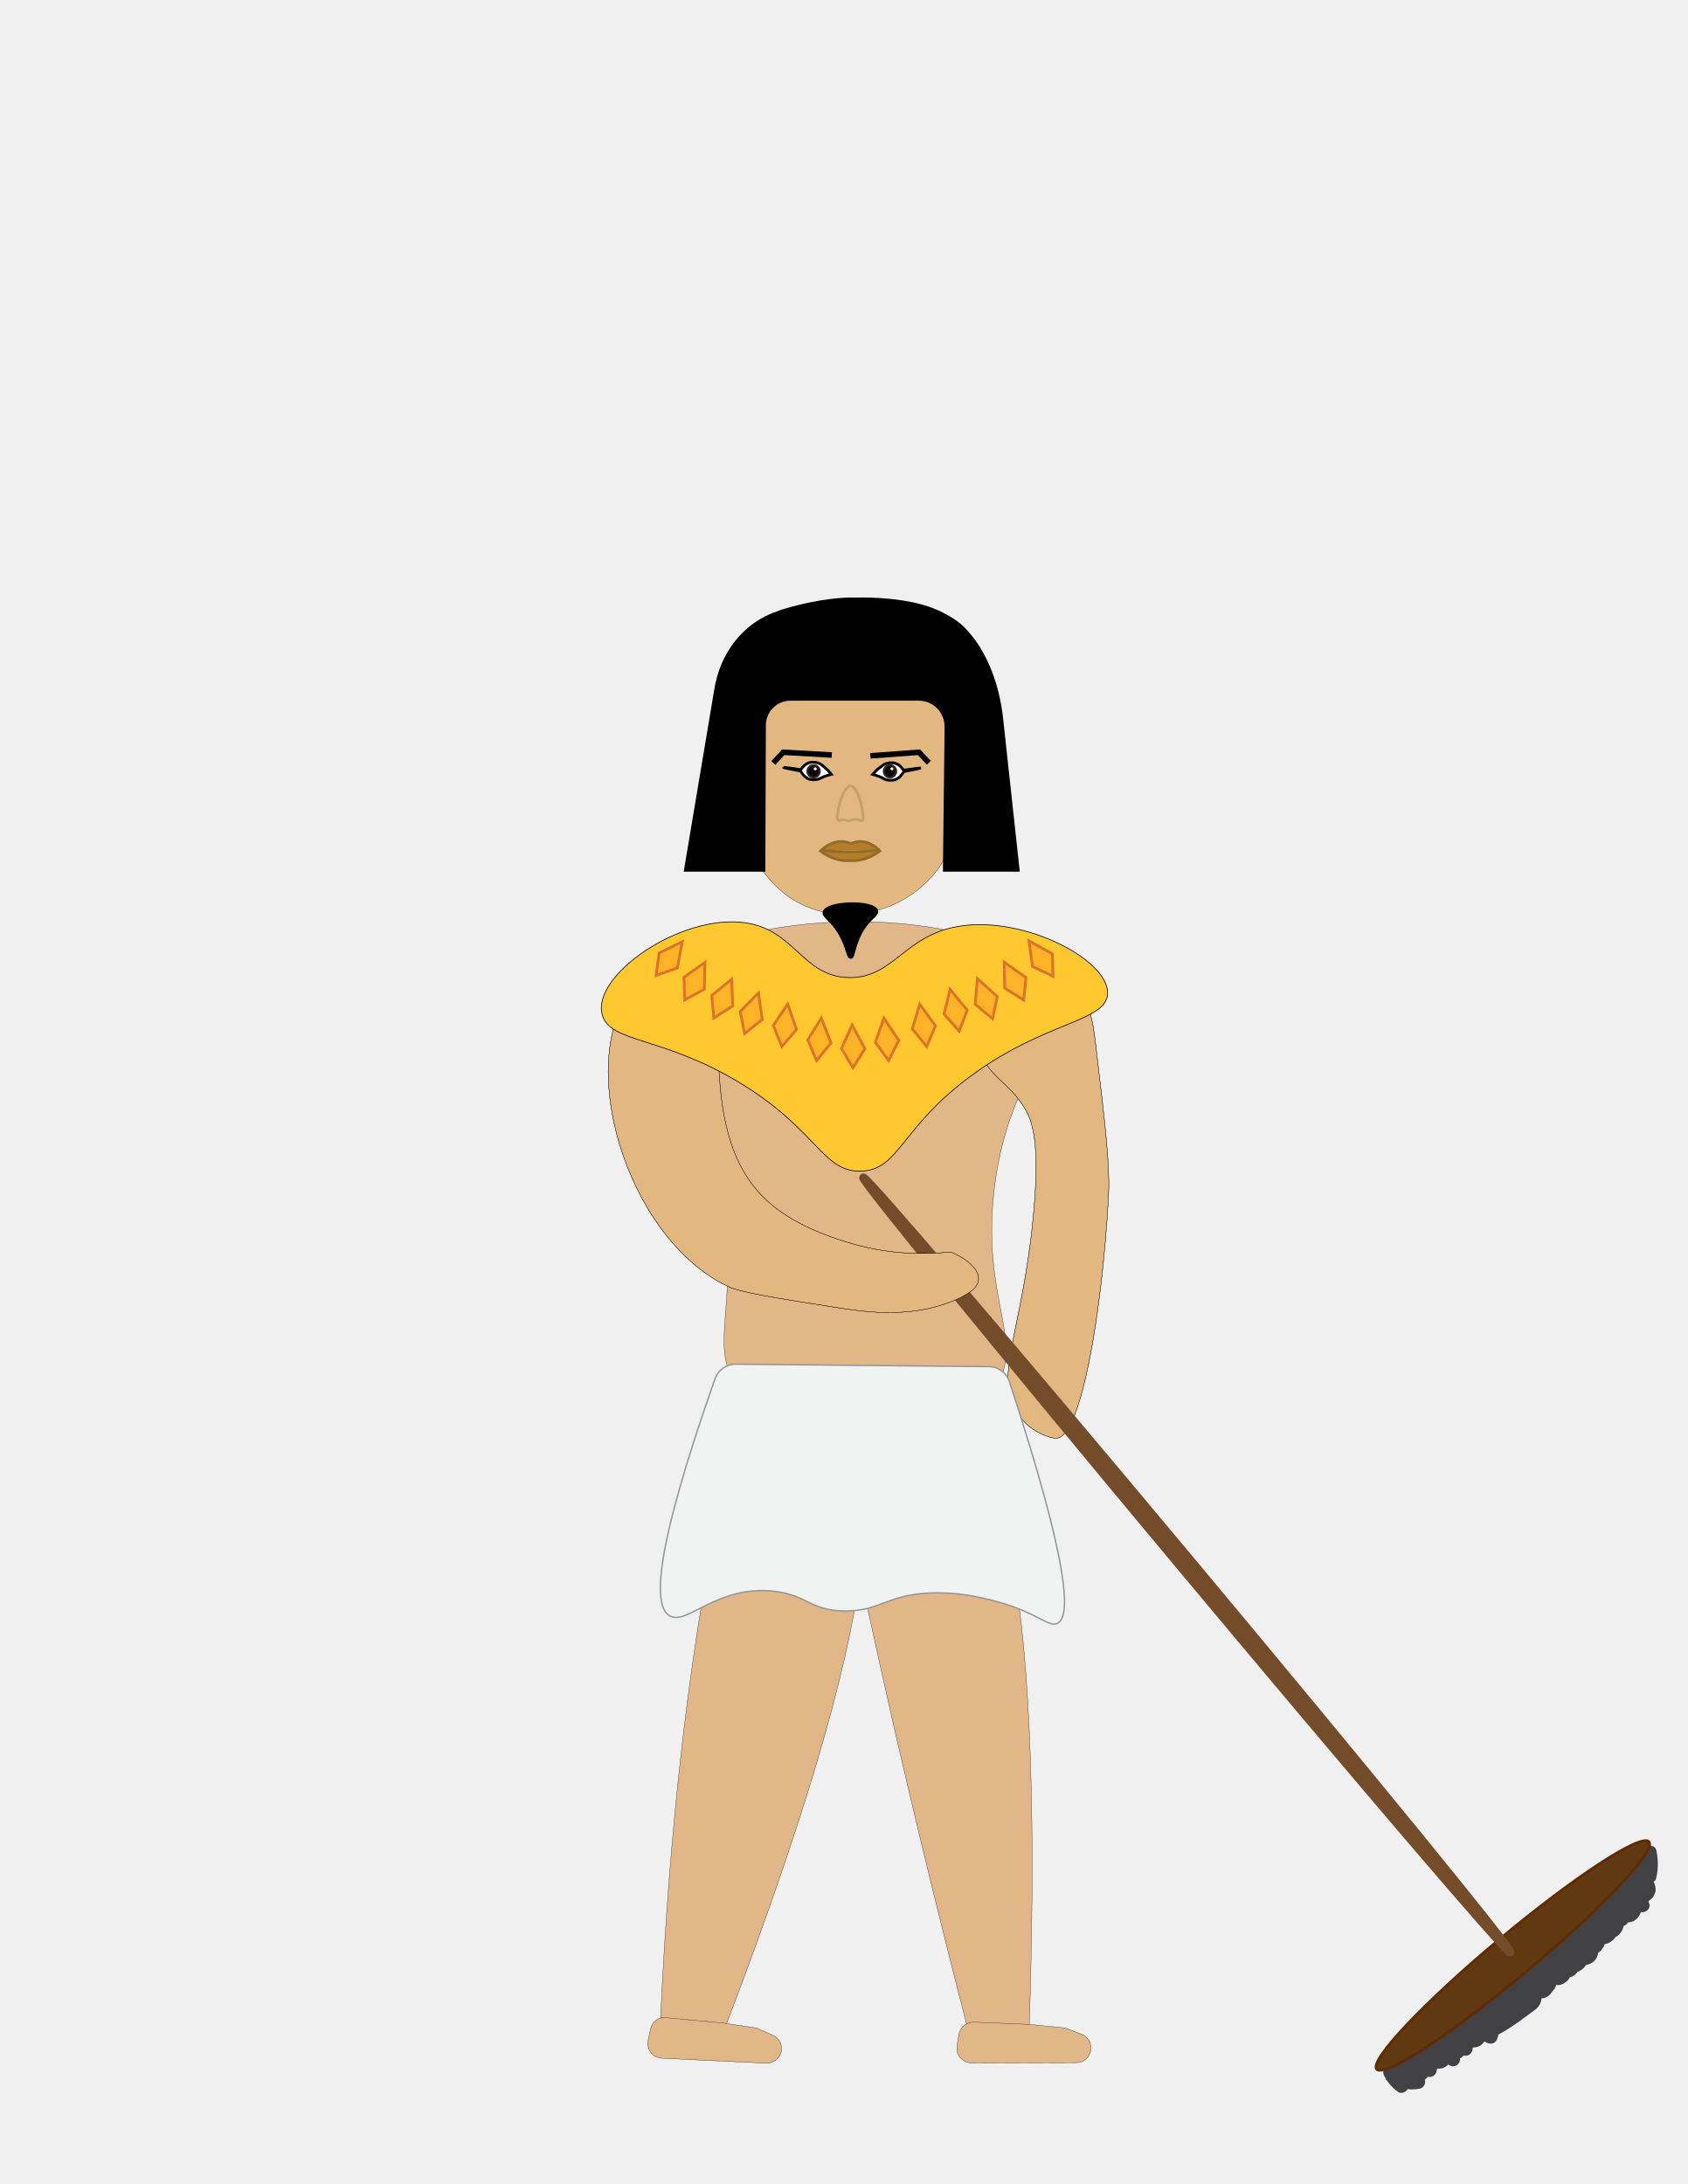
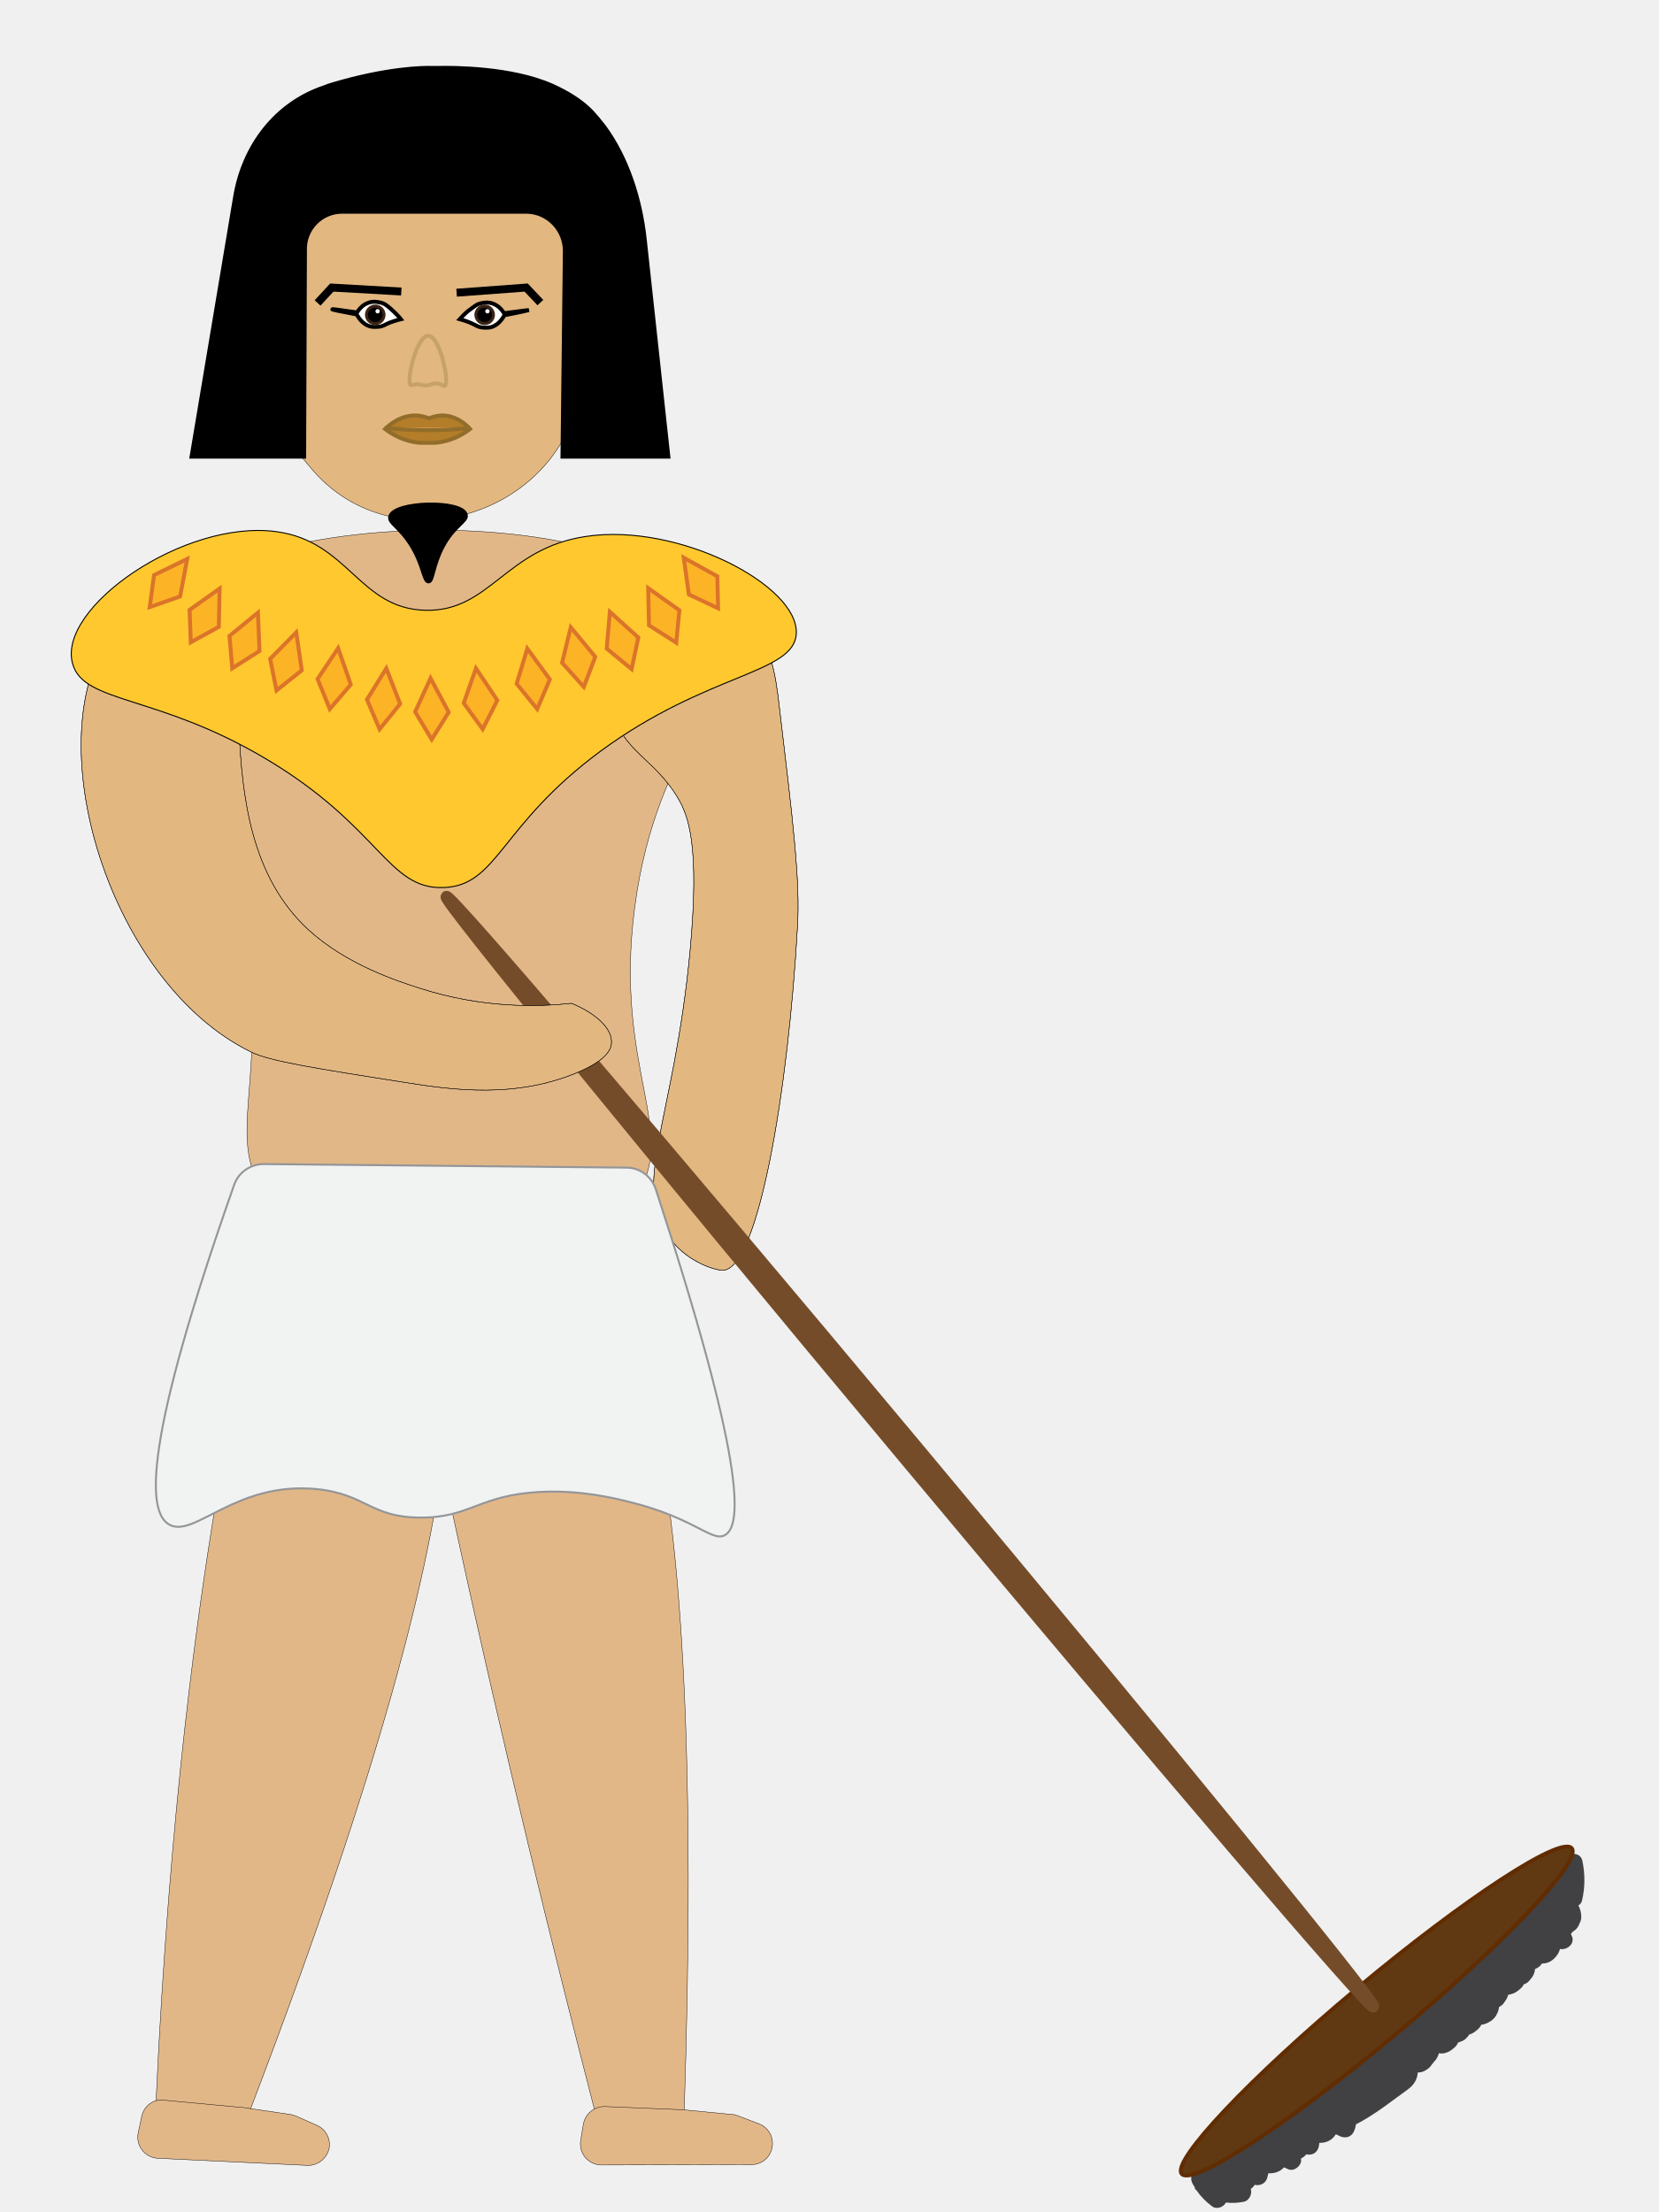
- <svg xmlns="http://www.w3.org/2000/svg" version="1.1" id="Layer_1" x="0px" y="0px" viewBox="0 0 612 792" style="enable-background: new 0 0 612 792">
+ <svg xmlns="http://www.w3.org/2000/svg" id="maintenance" version="1.1" x="0px" y="0px" viewBox="200 200 420 560" preserveAspectRatio="none" style="enable-background: new 0 0 612 792">
  <style type="text/css">.st0{fill:#E2B780;stroke:#000000;stroke-width:0.1;stroke-miterlimit:10;}
	.st1{fill:#E2B788;stroke:#000000;stroke-width:0.1;stroke-miterlimit:10;}
	.st2{fill:none;stroke:#000000;stroke-width:0.1;stroke-miterlimit:10;}
	.st3{fill:none;stroke:#612C00;stroke-width:3;stroke-miterlimit:10;}
	.st4{fill:#414042;}
	.st5{fill:#603913;stroke:#612C00;stroke-width:1;stroke-miterlimit:10.001;}
	.st6{fill:#754C29;stroke:#754C29;stroke-width:3;stroke-miterlimit:10.001;}
	.st7{stroke:#000000;stroke-miterlimit:10;}
	.st8{fill:#F1F2F2;stroke:#939598;stroke-width:0.5;stroke-miterlimit:10;}
	.st9{fill:#F9F9FA;}
	.st10{fill:#FFC82F;stroke:#000000;stroke-width:0.25;stroke-miterlimit:10;}
	.st11{display:none;fill:#F99F1E;stroke:#B82025;stroke-miterlimit:10;}
	.st12{opacity:0.5;fill:#F99F1E;stroke:#B82025;stroke-miterlimit:10;enable-background:new    ;}
	.st13{fill:#F9F9FA;stroke:#000000;stroke-width:0.75;stroke-miterlimit:10;}
	.st14{fill:#E2B788;stroke:#E1B890;stroke-miterlimit:10;}
	.st15{fill:#FFFFFF;stroke:#000000;stroke-miterlimit:10;}
	.st16{display:none;}
	.st17{display:inline;}
	.st18{fill:#603913;}
	.st19{fill:none;stroke:#612C00;stroke-miterlimit:10;}
	.st20{fill:none;stroke:#3C2415;stroke-miterlimit:10;}
	.st21{stroke:#000000;stroke-width:0.5;stroke-miterlimit:10;}
	.st22{fill:#FFFFFF;stroke:#FFFFFF;stroke-width:0.5;stroke-miterlimit:10;}
	.st23{fill:#FFFFFF;stroke:#3C2415;stroke-miterlimit:10;}
	.st24{fill:#E2B780;stroke:#C6A269;stroke-miterlimit:10;}
	.st25{fill:#B37D29;stroke:#926D2A;stroke-miterlimit:10;}
	.st26{fill:#E2B780;stroke:#926D2A;stroke-miterlimit:10;}
	.st27{fill:#E2B780;stroke:#000000;stroke-width:2;stroke-miterlimit:10;}</style>
  <g id="Layer_1_1_">
    <path class="st0" d="M283.9,245.6c12.9-13.3,29.3-5.5,46.7,0.5c10.9,3.8,20.3,4.9,16.5,41.6c-0.1,0.6,0.1,1.1,0.1,1.7   c2.7,38.1-44.7,56.1-67.8,29.9l-7-8.3C265.1,289.1,267.3,262.6,283.9,245.6L283.9,245.6z" />
    <path class="st1" d="M235.7,361.3c13.4-35,131.3-36.6,145.8-1.7c6.8,16.5-15.1,27-20.8,70c-5.5,41.8,11.9,57.3-0.3,74.2   c-17,23.6-73,24-92.2,0c-12.4-15.6,0.5-29.4-6.7-68.3C253,389,229.1,378.4,235.7,361.3z" />
    <g>
      <g>
        <path class="st0" d="M361.3,352.5c8.6-5.6,20.6-2.3,27.2,3.6s7.8,14.2,8.8,22.8c3.5,29.4,5.3,44.1,4.6,55.7     c-2.3,41.1-9.9,86.8-18.9,87c-2,0-8.5-2-12.8-7.3c-0.2-0.3-0.4-0.5-0.5-0.6c-10.3-13.3,0.9-29.3,5-73c2.5-27-0.5-34.3-3.1-38.7     c-6-10.1-13.8-11.5-16.9-22.5C352.4,371.1,353,357.9,361.3,352.5z" />
        <path class="st2" d="M361.3,352.5c8.6-5.6,20.6-2.3,27.2,3.6s7.8,14.2,8.8,22.8c3.5,29.4,5.3,44.1,4.6,55.7     c-2.3,41.1-9.9,86.8-18.9,87c-2,0-8.5-2-12.8-7.3c-0.2-0.3-0.4-0.5-0.5-0.6c-10.3-13.3,0.9-29.3,5-73c2.5-27-0.5-34.3-3.1-38.7     c-6-10.1-13.8-11.5-16.9-22.5C352.4,371.1,353,357.9,361.3,352.5z" />
      </g>
    </g>
    <path class="st3" d="M321.1,424.7" />
    <path class="st3" d="M432.3,424.7" />
    <path class="st4" d="M600.5,681.2c0.8-3.4,0.8-6.7,0.1-10.1c-0.5-2.5-4.1-2.2-4.8,0c-0.1,0.4-0.3,0.9-0.5,1.3h-0.1   c0,0.1,0,0.2,0,0.2c-0.6,1.6-1.5,3-2.5,4.4c-0.5-0.2-1.1-0.2-1.6-0.1c-0.5-0.2-1.1-0.3-1.7-0.2c-4.3,0.8-7.9,4.3-8.9,8.6   c-0.6,0.8-1.3,1.7-1.9,2.5c-1.9,1.7-3.7,3.6-5.3,5.6c-0.4,0.1-0.8,0.3-1.1,0.6c-2.1,1.8-4,3.9-5.8,6.1c-2,1.4-3.8,3-5.4,4.7   c0,0-0.1,0-0.1,0.1c-0.1,0.1-0.1,0.1-0.2,0.2c-0.1,0-0.1-0.1-0.2-0.1l-0.2-0.2c0,0-0.1,0.1-0.1,0.1c-0.5-0.1-1.1,0-1.7,0.4   c-3.7,2.5-7,5.7-9.6,9.4c-0.7,0.7-1.3,1.3-1.9,2c-0.9,0.2-1.7,0.9-1.9,1.8c-0.7-0.6-2-0.7-2.8-0.2c-0.6,0.4-1,0.9-1.1,1.6   c-0.3,0.1-0.6,0.2-0.9,0.4c-5.5,4-10.1,9-13.6,14.7c-0.1,0-0.2,0.1-0.3,0.1c-0.3-0.1-0.6-0.1-1,0c-0.5-1.1-1.9-1.8-3-1.5   c-6.4,2.1-12.2,5.5-17.1,10.2c-0.7,0.7-0.8,1.7-0.5,2.6c-0.8,0.5-1.6,1.2-2.2,1.9c-0.5,0.6-0.7,1.3-0.6,1.9   c-0.5,0.7-0.6,1.6-0.1,2.6c0.2,0.4,0.5,0.8,0.7,1.2c-0.1,0-0.1,0.1-0.2,0.1c0.2,0.1,0.4,0.3,0.5,0.4c1.1,1.6,2.4,2.9,4,4.1   c1.1,0.8,2.8,0.2,3.4-0.9c0.1,0,0.1-0.1,0.1-0.1c1.5,0.2,3,0.1,4.5-0.2c1.5-0.3,2.4-2.4,1.5-3.7c-0.7-0.9-1.3-1.8-2-2.8   c0.8,0.4,1.5,0.9,2.2,1.6c1.3,1.3,3.7,0.7,4.2-1.1c0.4-1.4,0.6-2.8,0.8-4.2c1.5,0.7,3.1,1.3,4.6,2c1.4,0.6,3.3-0.9,3.2-2.4   c0-0.1,0-0.2-0.1-0.3c0.6-0.3,1-0.6,1.4-1.1c1.3,0.3,2.6-0.2,3.1-1.7c0.1-0.4,0.2-0.8,0.2-1.2c0,0,0,0,0.1,0c2,0,3.3-0.9,4.1-2.2   c0.3,0.2,0.7,0.3,1,0.5c1.5,0.7,3.1,0.2,3.7-1.5c0.2-0.5,0.3-1,0.4-1.5c4.7-2.4,8.9-5.8,13.2-8.9c1.4-1,2.4-2.6,2.4-4.2   c0.3,0,0.6-0.1,0.9-0.1c0.8-0.2,1.6-0.7,2.2-1.3l1.1-1.4c0.5-0.5,0.8-1,1-1.6c0.1-0.1,0.1-0.3,0.2-0.5c0.6,0.1,1.2,0.1,1.7-0.1   c0.7-0.2,1.2-0.5,1.7-0.9c0.5-0.4,1-0.8,1.3-1.4l0.1-0.3c0.2-0.1,0.4-0.1,0.6-0.2c0.6-0.2,1.2-0.5,1.6-1c0.2-0.2,0.5-0.5,0.6-0.8   c0,0,0,0,0,0c0.7-0.2,1.2-0.5,1.7-0.9c0.5-0.4,1-0.8,1.3-1.4c0-0.1,0.1-0.1,0.1-0.2c1.1-0.1,2.4-0.8,3.1-1.5c0.7-0.7,1.3-1.9,1.4-3   c0,0,0,0,0,0c0.6-0.3,1.1-0.7,1.4-1.3c0.4-0.5,0.7-1,0.9-1.7c0,0,0-0.1,0-0.1c0.3,0,0.6-0.1,0.9-0.2c0.7-0.2,1.2-0.5,1.7-0.9   c0.5-0.4,1-0.8,1.3-1.4c0,0,0,0,0-0.1c0.6-0.2,1.1-0.5,1.5-1c0.3-0.3,0.5-0.7,0.8-1c0.3-0.6,0.6-1.2,0.6-1.9c0.5-0.2,1-0.5,1.4-0.9   c0.1-0.2,0.2-0.3,0.4-0.5c0.8,0,1.5-0.2,2.2-0.6c1-0.6,2-1.8,2.3-3c0,0,0-0.1,0-0.1c0,0,0,0,0,0c1.7,0.4,3.8-1.2,3.1-3.1   c-0.1-0.2-0.2-0.5-0.3-0.7c0.1-0.2,0.3-0.3,0.4-0.5c0.3-0.2,0.5-0.4,0.8-0.6c0.5-0.5,0.8-1,1-1.6c0.3-0.6,0.5-1.2,0.4-1.9   c0-0.9-0.3-1.8-0.7-2.6C600.2,682,600.4,681.6,600.5,681.2z" />
    <path class="st4" d="M521.5,740.2c-3.6,0-5.2,3.1-4.8,5.9c-0.8-0.6-1.8-1-3-1c-6.4,0-6.4,10,0,10c3.6,0,5.2-3.1,4.8-5.9   c0.8,0.6,1.8,1,3,1C527.9,750.2,527.9,740.2,521.5,740.2z" />
    <ellipse transform="matrix(0.7676 -0.641 0.641 0.7676 -327.0223 516.4108)" class="st5" cx="548.5" cy="709.1" rx="64.3" ry="7.6" />
    <ellipse transform="matrix(0.7676 -0.641 0.641 0.7676 -263.7251 407.7148)" class="st6" cx="430.3" cy="567.5" rx="2.1" ry="183" />
    <g>
      <g>
        <path class="st0" d="M230.1,358c-22.2,25.3-3.6,90.4,33.6,108.4c4.8,2.3,16.3,4.1,39.2,7.7c12.5,2,27.5,3.8,42.6-2.3     c7.9-3.2,9.2-6,9.3-7.7c0.3-3.6-3.8-7.5-10.1-10.1c-8.2,0.9-22.4,1.4-38.7-3.9c-5.3-1.7-18.3-5.9-27.9-14.7     c-29.1-26.8-9.1-80.5-26.3-87.1C244.4,345.4,234.7,352.8,230.1,358z" />
        <path class="st2" d="M230.1,358c-22.2,25.3-3.6,90.4,33.6,108.4c4.8,2.3,16.3,4.1,39.2,7.7c12.5,2,27.5,3.8,42.6-2.3     c7.9-3.2,9.2-6,9.3-7.7c0.3-3.6-3.8-7.5-10.1-10.1c-8.2,0.9-22.4,1.4-38.7-3.9c-5.3-1.7-18.3-5.9-27.9-14.7     c-29.1-26.8-9.1-80.5-26.3-87.1C244.4,345.4,234.7,352.8,230.1,358z" />
      </g>
    </g>
    <path class="st1" d="M283,519.7c8.6-2.5,17.4,1.3,20.6,3.4c10.5,6.8,26.5,36.5-40.4,211.4c-7.9-0.8-15.8-1.6-23.7-2.4   c3.4-73.7,10.6-125.6,16.1-157.3C259,555.3,264.9,525,283,519.7z" />
    <path class="st1" d="M320.7,524c7.1-5.4,17-5.8,21.6-4.8c16.4,3.4,36.8,37.3,30.9,216c-7.4,0.4-14.8,0.8-22.1,1.2   c-10.5-40.6-23.6-93.4-36.1-151.3C311,566.8,304.8,536.1,320.7,524z" />
    <path class="st7" d="M286.6,253.6h46.6c5.5,0,9.9,4.6,9.8,10.1l-0.6,51.9h26.8l-6-55.2c-1.1-10-4.4-20.4-10.3-28.4   c-1.1-1.4-2-2.5-3.1-3.7c-2.6-2.7-6.2-4.9-10-6.6c-10.3-4.6-25.3-4.6-28.9-4.5c-0.5,0-0.9,0-1.4,0c-2.4-0.1-11.7,0.1-25.4,4.2   c-0.4,0.1-1.6,0.5-2,0.7c-12.3,4.1-20.5,14.9-22.6,27.9l-11,65.6H277l0.2-52.2C277,258,281.3,253.6,286.6,253.6z" />
    <path class="st8" d="M383.4,588.7c-3.3,1.6-7.7-4.4-23.8-8.4c-4.4-1.1-12.7-3.1-22.8-2.6c-15.6,0.8-17.8,6.6-30.5,6.5   c-12.6-0.1-13.6-5.9-26-7.2c-20.5-2.1-31.1,12.5-37.4,9c-5.9-3.2-6.4-21.4,16.4-86.1c1.1-3.1,4.1-5.2,7.5-5.2   c30.6,0.3,61.2,0.6,91.8,0.9c3.4,0,6.3,2.2,7.4,5.4C388.3,569.2,388.2,586.4,383.4,588.7z" />
    <path class="st9" d="M407.4,601.8" />
    <path class="st10" d="M348.4,335.8c23.4-3.5,53.8,12.4,53.2,24.6c-0.5,10.2-22.6,9.9-49.6,29.8c-25.6,18.9-25.9,34-39.7,34.5   c-14.2,0.5-16-15.4-45-32.6c-27.4-16.3-46.1-14-48.9-24c-4.1-14.2,28.3-36.7,51.6-33.5c18.3,2.5,20.9,19.5,37.7,19.9   C324.1,354.9,327.9,338.8,348.4,335.8z" />
    <path class="st11" d="M335.9,350.7c22.3-8.2,50.2,2.9,50.6,10.5c0.4,7-23.4,5.3-48.1,26.9c-14.8,13-17.1,23.2-27.3,23.7   c-10.4,0.5-13.6-9.9-30.9-22.4c-25.3-18.3-45.2-15.2-45.6-22.6c-0.4-8.8,26.8-23.7,47.4-16.8c12.2,4,14.5,13.1,25.9,13.6   C319.2,364,322.9,355.4,335.9,350.7z" />
    <polygon class="st12" points="239,345.6 247.4,341.5 245.6,351 237.9,353.7" />
    <polygon class="st12" points="248,354.4 255.6,349 255.4,358.7 248.3,362.6" />
    <polygon class="st12" points="258.1,361 265.3,355.1 265.7,364.8 258.8,369.2" />
    <polygon class="st12" points="268.4,366.8 275,360.1 276.4,369.7 270,374.8" />
    <polygon class="st12" points="280.4,371.9 285.6,364.1 288.8,373.3 283.5,379.5" />
    <polygon class="st12" points="292.9,377.1 297.8,369.2 301.3,378.2 296.1,384.6" />
    <polygon class="st12" points="305.1,380.2 309,371.7 313.6,380.3 309.3,387.2" />
    <polygon class="st12" points="317.4,378 320.5,369.2 325.9,377.3 322.2,384.6" />
    <polygon class="st12" points="330.8,373.1 333.5,364.2 339.2,372 336,379.5" />
    <polygon class="st12" points="342.3,367.8 344.5,358.8 350.7,366.3 347.8,373.9" />
    <polygon class="st12" points="353.6,364.2 354.4,354.9 361.6,361.4 359.9,369.4" />
    <polygon class="st12" points="364.3,358.3 364.1,348.9 372,354.5 371.2,362.7" />
    <polygon class="st12" points="374.4,350.5 373.1,341.2 381.6,345.9 381.8,354" />
    <path class="st13" d="M299,652.2" />
    <path class="st1" d="M235.9,735.7l-0.9,4.2c-0.7,3.2,1.6,6.3,4.9,6.5l37.9,1.8c2.6,0.1,4.9-1.7,5.5-4.2l0,0c0.5-2.5-0.8-4.9-3-5.9   l-5.4-2.4c-0.5-0.2-0.9-0.3-1.4-0.4l-12.3-1.8c-0.1,0-0.2,0-0.3,0l-19.3-1.8C239,731.3,236.5,733,235.9,735.7z" />
    <path class="st14" d="M358.4,745.4" />
    <path class="st1" d="M347.7,737.7l-0.7,4.2c-0.5,3.3,2,6.2,5.3,6.2l38-0.1c2.6,0,4.8-1.9,5.2-4.5l0,0c0.4-2.5-1-4.9-3.3-5.8   l-5.5-2.1c-0.5-0.2-0.9-0.3-1.4-0.3l-12.4-1.2c-0.1,0-0.2,0-0.3,0l-19.4-0.8C350.5,733.2,348.2,735.1,347.7,737.7z" />
    <path class="st15" d="M301.5,280.8c-0.3-0.4-1.5-1.7-2.9-2.9c-0.5-0.4-1-0.9-1.9-1.2c0,0-0.2-0.1-0.4-0.1c-0.5-0.1-1.6-0.4-2.9,0   c-1.9,0.6-2.8,2.2-3,2.5c-4.3-0.6-6.3-0.9-6.3-0.8s1.9,0.5,6.2,1.3c0.3,0.5,1.3,2.4,3.3,3c1,0.3,2,0.1,2.4,0.1c1-0.1,1.4-0.5,2.6-1   C299.2,281.5,300.2,281.1,301.5,280.8z" />
    <g class="st16">
      <g class="st17">
        <path class="st18" d="M589.7,688.7c3.2,0,3.2-5,0-5S586.5,688.7,589.7,688.7L589.7,688.7z" />
      </g>
    </g>
  </g>
  <g id="Layer_2_1_">
    <path class="st7" d="M298.8,330.8c0.9-3.8,18.1-4.2,19.1-0.5c0.5,1.6-2.9,2.6-5.8,8c-2.6,4.9-2.5,8.8-3.6,8.9   c-1.2,0-1.2-3.9-4.2-8.9C301.2,333.2,298.4,332.4,298.8,330.8z" />
    <path class="st19" d="M99,324.7" />
    <path class="st15" d="M316.4,280.8c1-1.1,1.9-2,2.7-2.5c1.1-0.8,1.6-1.3,2.6-1.5c0.4-0.1,1.6-0.4,2.9,0c1.9,0.6,2.8,2.2,3,2.5   c4.3-0.6,6.3-0.8,6.3-0.8s-1.9,0.5-6.2,1.3c-0.3,0.5-1.3,2.4-3.3,3c-1.1,0.3-2.1,0.1-2.4,0.1c-0.8-0.1-1.3-0.4-1.7-0.6   C319.4,281.8,318.2,281.3,316.4,280.8z" />
    <circle class="st20" cx="322.7" cy="279.7" r="2.1" />
    <circle class="st21" cx="322.7" cy="279.7" r="1.6" />
    <circle class="st22" cx="323.4" cy="278.8" r="0.3" />
    <circle class="st23" cx="295" cy="279.7" r="2.1" />
    <circle class="st21" cx="295" cy="279.7" r="1.6" />
    <circle class="st22" cx="295.6" cy="278.8" r="0.3" />
    <path class="st24" d="M308.4,285c-3,0-5.7,11.9-4.4,12.5c0.2,0.1,0.4-0.1,1.3-0.2c1.1-0.1,1.4,0.3,2.5,0.3c1.3,0,1.4-0.6,2.6-0.5   c1.4,0,1.8,0.8,2.2,0.6C313.9,297,311.4,285,308.4,285z" />
    <path class="st25" d="M297.5,308.6c0.7-0.7,3.9-3.7,8.2-3.4c1.1,0.1,2.1,0.4,2.9,0.7c0.8-0.3,1.7-0.6,2.8-0.7   c4.1-0.3,7,2.7,7.6,3.4c-1.8,1.4-4.9,3.2-8.9,3.5c-0.7,0-1.3,0-1.9,0s-1.2,0-1.9,0C302.4,311.8,299.3,310,297.5,308.6z" />
    <path class="st24" d="M218.4,295.2" />
    <path class="st26" d="M297.5,308.3c3.3,0.4,7,0.6,11,0.6c3.8,0,7.4-0.2,10.6-0.6" />
    <polyline class="st27" points="336.8,276.6 333.2,272.8 315.6,274.1" />
    <polyline class="st27" points="280.4,276.7 284,272.8 301.6,273.8" />
  </g>
</svg>
